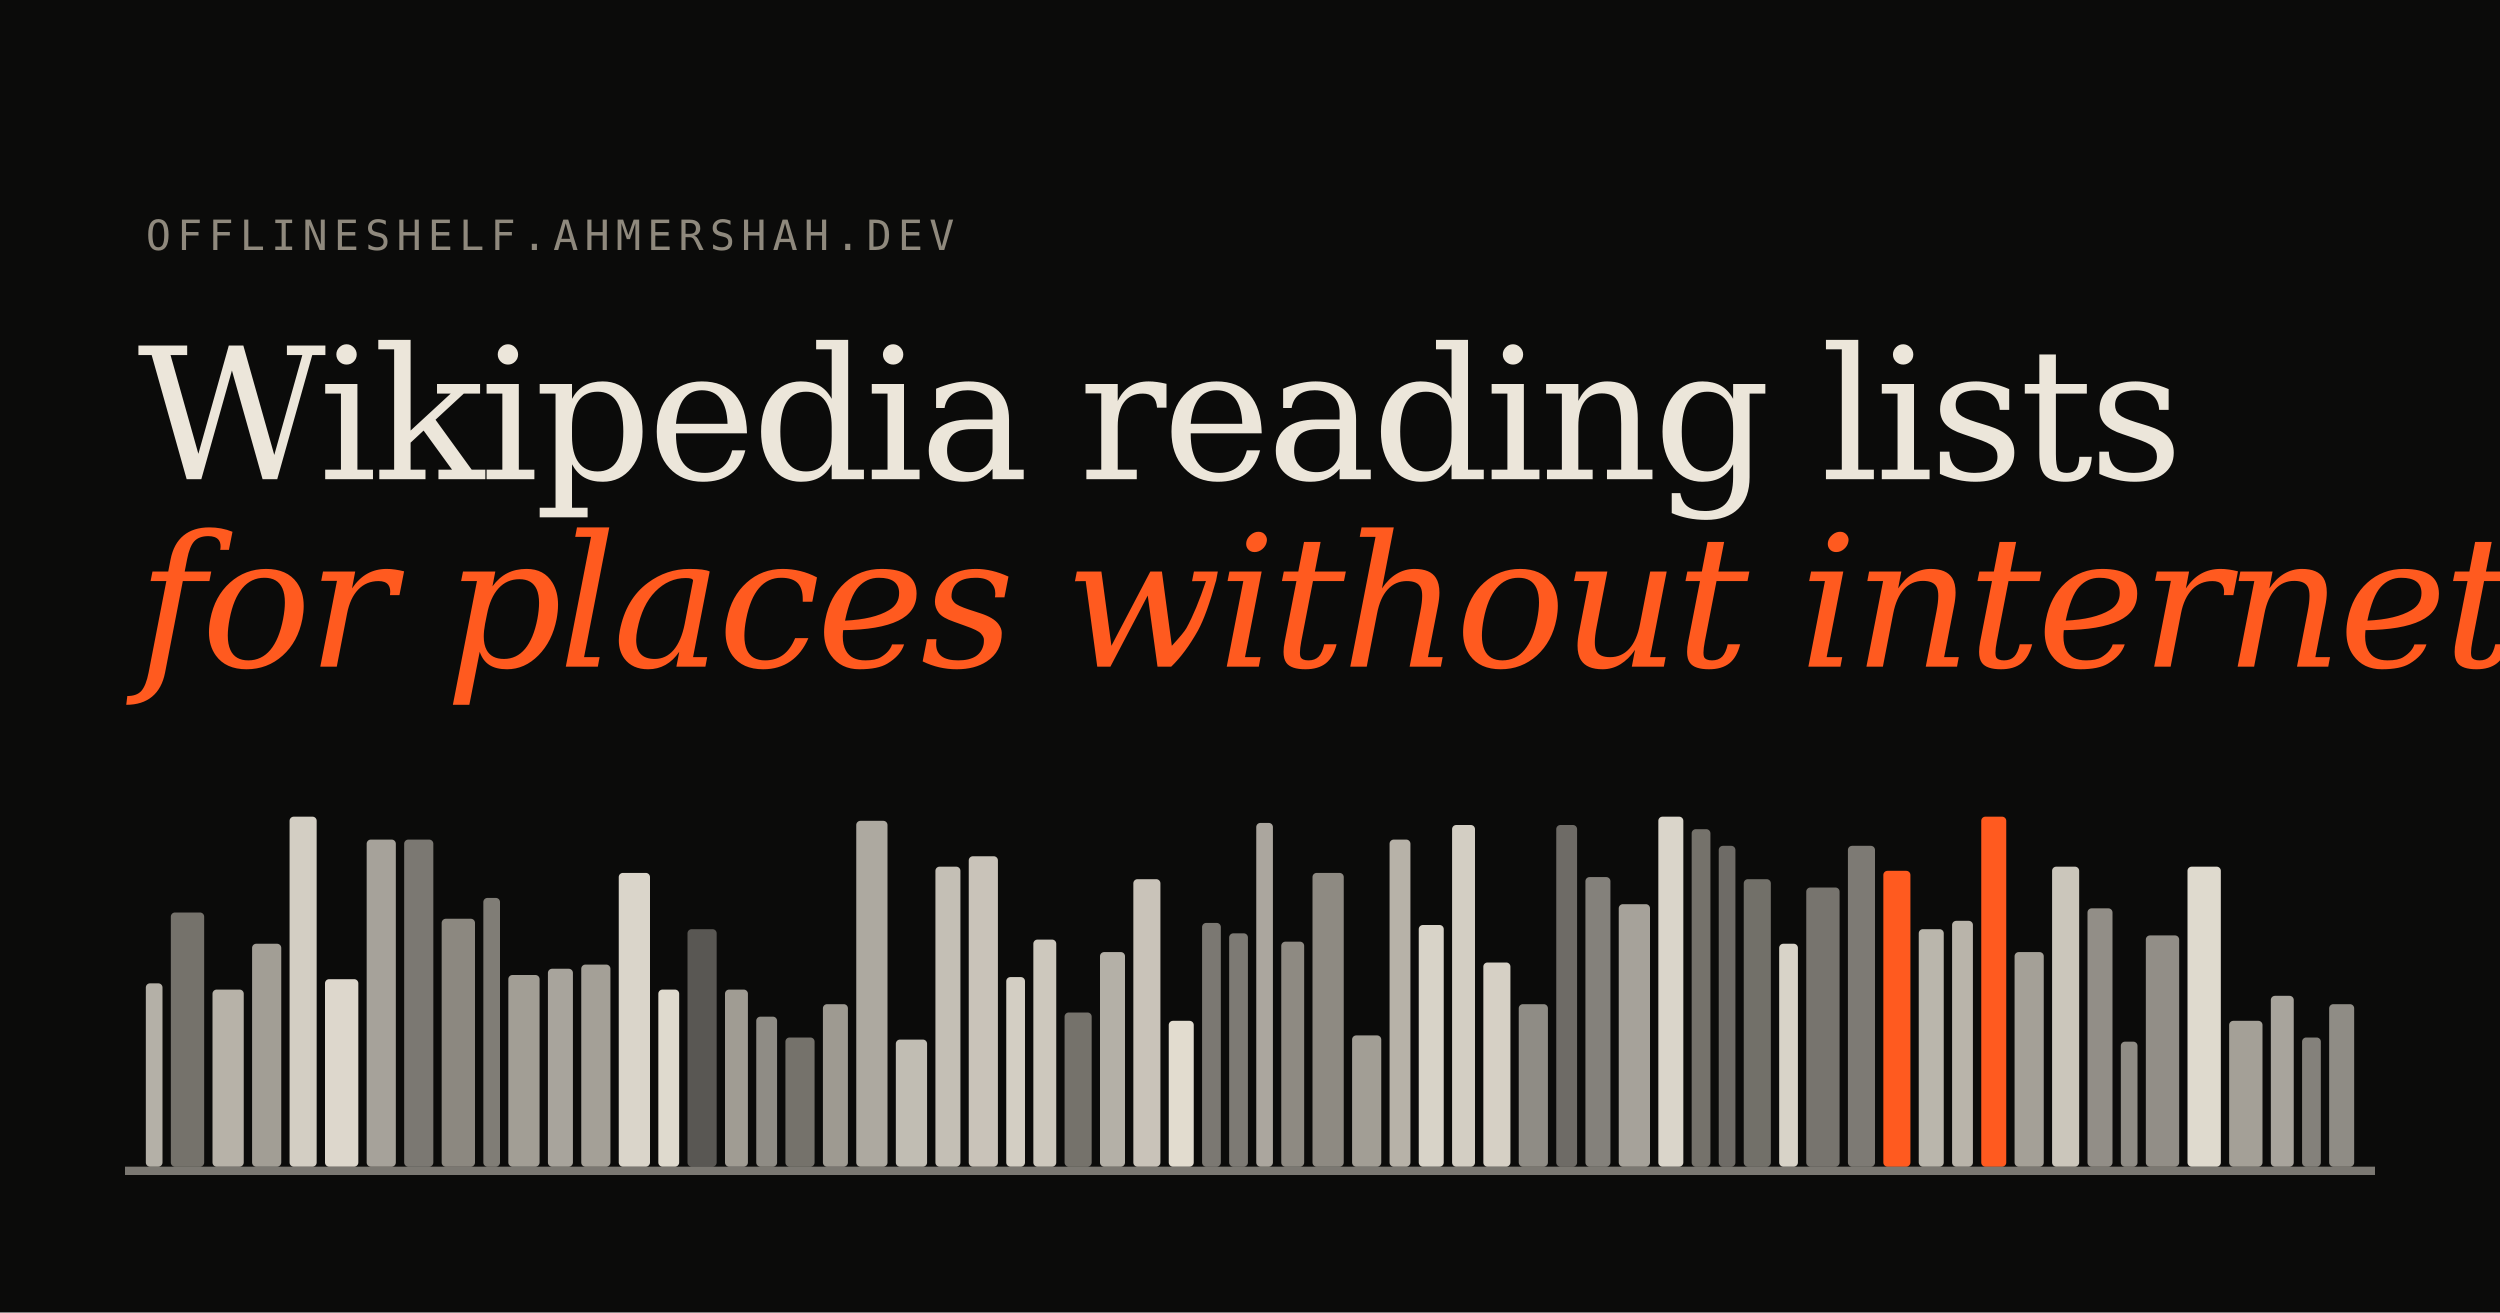
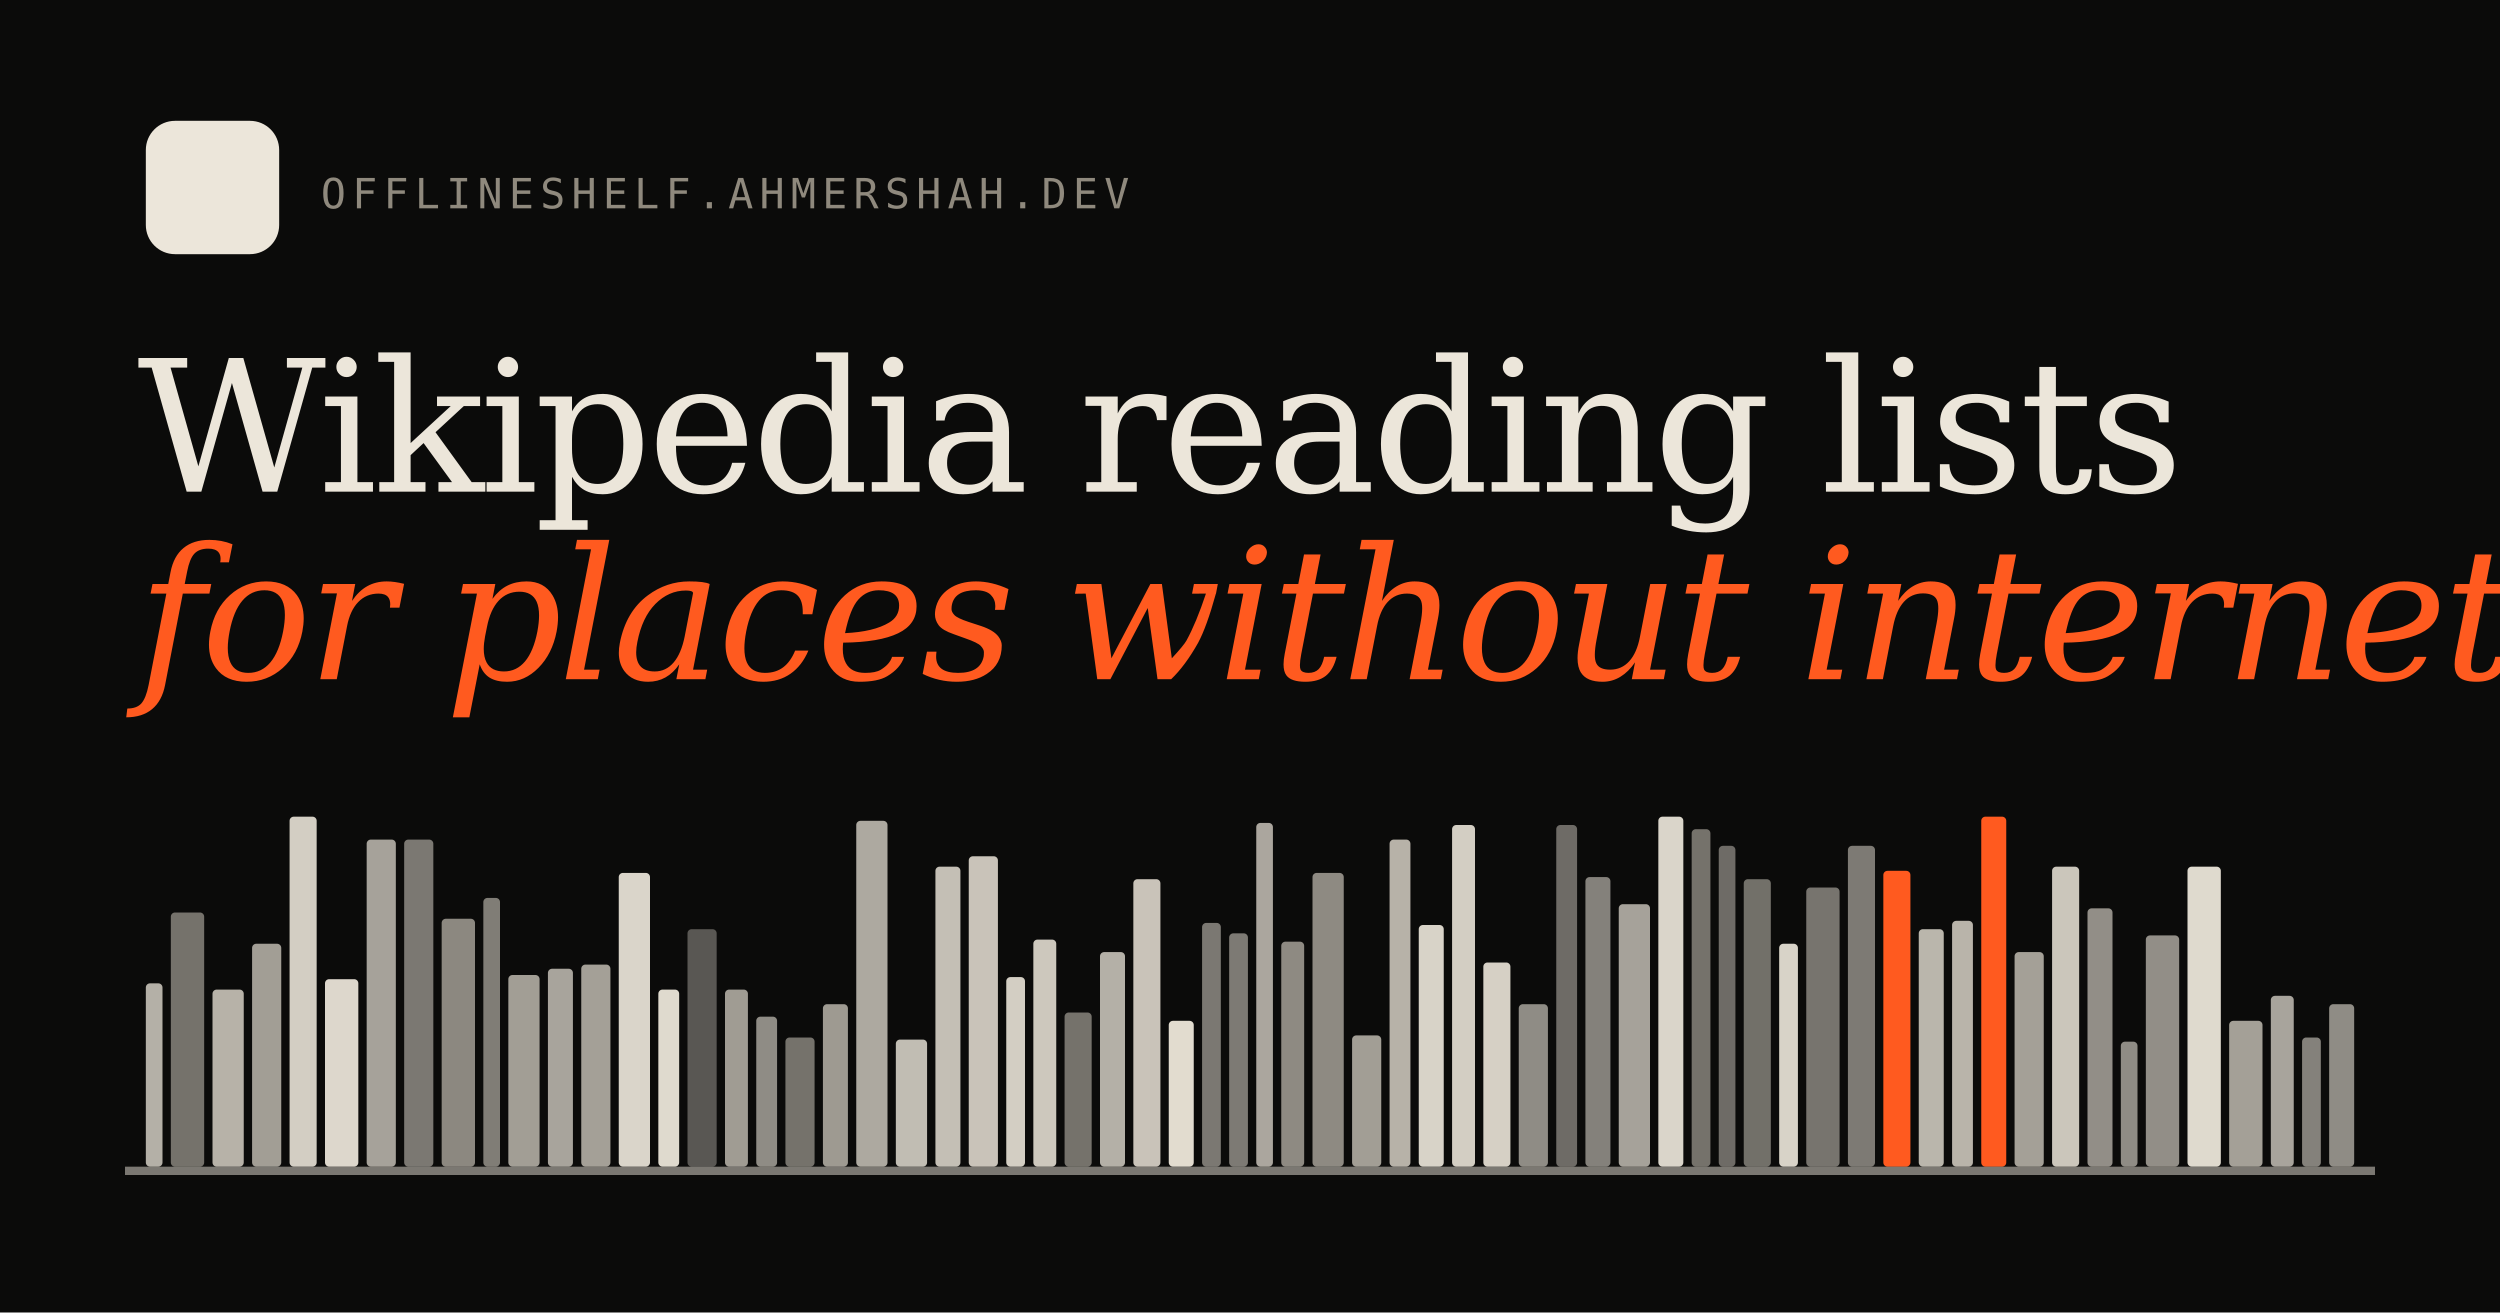
<svg xmlns="http://www.w3.org/2000/svg" width="1200" height="630" viewBox="0 0 1200 630">
  <rect width="1200" height="630" fill="#0b0b0a" />
-   <text x="70" y="120" fill="#8f897d" font-family="Consolas, 'DejaVu Sans Mono', monospace" font-size="20" letter-spacing="3">OFFLINESHELF.AHMERSHAH.DEV</text>
-   <text x="66" y="230" fill="#ece6da" font-family="Georgia, 'DejaVu Serif', serif" font-size="88" letter-spacing="-2">Wikipedia reading lists</text>
-   <text x="66" y="320" fill="#ff5a1f" font-family="Georgia, 'DejaVu Serif', serif" font-style="italic" font-size="88" letter-spacing="-2">for places without internet.</text>
+   <rect x="70" y="58" width="64" height="64" rx="14" fill="#ece6da" />
+   <text x="154" y="100" fill="#8f897d" font-family="Consolas, 'DejaVu Sans Mono', monospace" font-size="20" letter-spacing="3">OFFLINESHELF.AHMERSHAH.DEV</text>
+   <text x="66" y="236" fill="#ece6da" font-family="Georgia, 'DejaVu Serif', serif" font-size="88" letter-spacing="-2">Wikipedia reading lists</text>
+   <text x="66" y="326" fill="#ff5a1f" font-family="Georgia, 'DejaVu Serif', serif" font-style="italic" font-size="88" letter-spacing="-2">for places without internet.</text>
  <rect x="70" y="472" width="8" height="88" rx="2" fill="#ece6da" fill-opacity="0.75" />
  <rect x="82" y="438" width="16" height="122" rx="2" fill="#ece6da" fill-opacity="0.47" />
  <rect x="102" y="475" width="15" height="85" rx="2" fill="#ece6da" fill-opacity="0.76" />
  <rect x="121" y="453" width="14" height="107" rx="2" fill="#ece6da" fill-opacity="0.67" />
  <rect x="139" y="392" width="13" height="168" rx="2" fill="#ece6da" fill-opacity="0.89" />
  <rect x="156" y="470" width="16" height="90" rx="2" fill="#ece6da" fill-opacity="0.93" />
  <rect x="176" y="403" width="14" height="157" rx="2" fill="#ece6da" fill-opacity="0.69" />
  <rect x="194" y="403" width="14" height="157" rx="2" fill="#ece6da" fill-opacity="0.50" />
  <rect x="212" y="441" width="16" height="119" rx="2" fill="#ece6da" fill-opacity="0.57" />
  <rect x="232" y="431" width="8" height="129" rx="2" fill="#ece6da" fill-opacity="0.52" />
  <rect x="244" y="468" width="15" height="92" rx="2" fill="#ece6da" fill-opacity="0.67" />
  <rect x="263" y="465" width="12" height="95" rx="2" fill="#ece6da" fill-opacity="0.70" />
  <rect x="279" y="463" width="14" height="97" rx="2" fill="#ece6da" fill-opacity="0.68" />
  <rect x="297" y="419" width="15" height="141" rx="2" fill="#ece6da" fill-opacity="0.92" />
  <rect x="316" y="475" width="10" height="85" rx="2" fill="#ece6da" fill-opacity="0.94" />
  <rect x="330" y="446" width="14" height="114" rx="2" fill="#ece6da" fill-opacity="0.35" />
  <rect x="348" y="475" width="11" height="85" rx="2" fill="#ece6da" fill-opacity="0.66" />
  <rect x="363" y="488" width="10" height="72" rx="2" fill="#ece6da" fill-opacity="0.59" />
  <rect x="377" y="498" width="14" height="62" rx="2" fill="#ece6da" fill-opacity="0.47" />
  <rect x="395" y="482" width="12" height="78" rx="2" fill="#ece6da" fill-opacity="0.65" />
  <rect x="411" y="394" width="15" height="166" rx="2" fill="#ece6da" fill-opacity="0.72" />
  <rect x="430" y="499" width="15" height="61" rx="2" fill="#ece6da" fill-opacity="0.81" />
  <rect x="449" y="416" width="12" height="144" rx="2" fill="#ece6da" fill-opacity="0.82" />
  <rect x="465" y="411" width="14" height="149" rx="2" fill="#ece6da" fill-opacity="0.84" />
  <rect x="483" y="469" width="9" height="91" rx="2" fill="#ece6da" fill-opacity="0.89" />
  <rect x="496" y="451" width="11" height="109" rx="2" fill="#ece6da" fill-opacity="0.86" />
  <rect x="511" y="486" width="13" height="74" rx="2" fill="#ece6da" fill-opacity="0.47" />
  <rect x="528" y="457" width="12" height="103" rx="2" fill="#ece6da" fill-opacity="0.75" />
  <rect x="544" y="422" width="13" height="138" rx="2" fill="#ece6da" fill-opacity="0.84" />
  <rect x="561" y="490" width="12" height="70" rx="2" fill="#ece6da" fill-opacity="0.95" />
  <rect x="577" y="443" width="9" height="117" rx="2" fill="#ece6da" fill-opacity="0.50" />
  <rect x="590" y="448" width="9" height="112" rx="2" fill="#ece6da" fill-opacity="0.51" />
  <rect x="603" y="395" width="8" height="165" rx="2" fill="#ece6da" fill-opacity="0.71" />
  <rect x="615" y="452" width="11" height="108" rx="2" fill="#ece6da" fill-opacity="0.58" />
  <rect x="630" y="419" width="15" height="141" rx="2" fill="#ece6da" fill-opacity="0.58" />
  <rect x="649" y="497" width="14" height="63" rx="2" fill="#ece6da" fill-opacity="0.67" />
  <rect x="667" y="403" width="10" height="157" rx="2" fill="#ece6da" fill-opacity="0.76" />
  <rect x="681" y="444" width="12" height="116" rx="2" fill="#ece6da" fill-opacity="0.91" />
  <rect x="697" y="396" width="11" height="164" rx="2" fill="#ece6da" fill-opacity="0.89" />
  <rect x="712" y="462" width="13" height="98" rx="2" fill="#ece6da" fill-opacity="0.90" />
  <rect x="729" y="482" width="14" height="78" rx="2" fill="#ece6da" fill-opacity="0.59" />
  <rect x="747" y="396" width="10" height="164" rx="2" fill="#ece6da" fill-opacity="0.44" />
  <rect x="761" y="421" width="12" height="139" rx="2" fill="#ece6da" fill-opacity="0.54" />
  <rect x="777" y="434" width="15" height="126" rx="2" fill="#ece6da" fill-opacity="0.69" />
  <rect x="796" y="392" width="12" height="168" rx="2" fill="#ece6da" fill-opacity="0.92" />
  <rect x="812" y="398" width="9" height="162" rx="2" fill="#ece6da" fill-opacity="0.47" />
  <rect x="825" y="406" width="8" height="154" rx="2" fill="#ece6da" fill-opacity="0.44" />
  <rect x="837" y="422" width="13" height="138" rx="2" fill="#ece6da" fill-opacity="0.46" />
  <rect x="854" y="453" width="9" height="107" rx="2" fill="#ece6da" fill-opacity="0.91" />
  <rect x="867" y="426" width="16" height="134" rx="2" fill="#ece6da" fill-opacity="0.48" />
  <rect x="887" y="406" width="13" height="154" rx="2" fill="#ece6da" fill-opacity="0.51" />
  <rect x="904" y="418" width="13" height="142" rx="2" fill="#ff5a1f" fill-opacity="1" />
  <rect x="921" y="446" width="12" height="114" rx="2" fill="#ece6da" fill-opacity="0.78" />
  <rect x="937" y="442" width="10" height="118" rx="2" fill="#ece6da" fill-opacity="0.77" />
  <rect x="951" y="392" width="12" height="168" rx="2" fill="#ff5a1f" fill-opacity="1" />
  <rect x="967" y="457" width="14" height="103" rx="2" fill="#ece6da" fill-opacity="0.68" />
  <rect x="985" y="416" width="13" height="144" rx="2" fill="#ece6da" fill-opacity="0.85" />
  <rect x="1002" y="436" width="12" height="124" rx="2" fill="#ece6da" fill-opacity="0.60" />
  <rect x="1018" y="500" width="8" height="60" rx="2" fill="#ece6da" fill-opacity="0.59" />
  <rect x="1030" y="449" width="16" height="111" rx="2" fill="#ece6da" fill-opacity="0.60" />
  <rect x="1050" y="416" width="16" height="144" rx="2" fill="#ece6da" fill-opacity="0.94" />
  <rect x="1070" y="490" width="16" height="70" rx="2" fill="#ece6da" fill-opacity="0.68" />
  <rect x="1090" y="478" width="11" height="82" rx="2" fill="#ece6da" fill-opacity="0.70" />
  <rect x="1105" y="498" width="9" height="62" rx="2" fill="#ece6da" fill-opacity="0.54" />
  <rect x="1118" y="482" width="12" height="78" rx="2" fill="#ece6da" fill-opacity="0.59" />
  <rect x="60" y="560" width="1080" height="4" fill="#ece6da" fill-opacity=".5" />
</svg>
